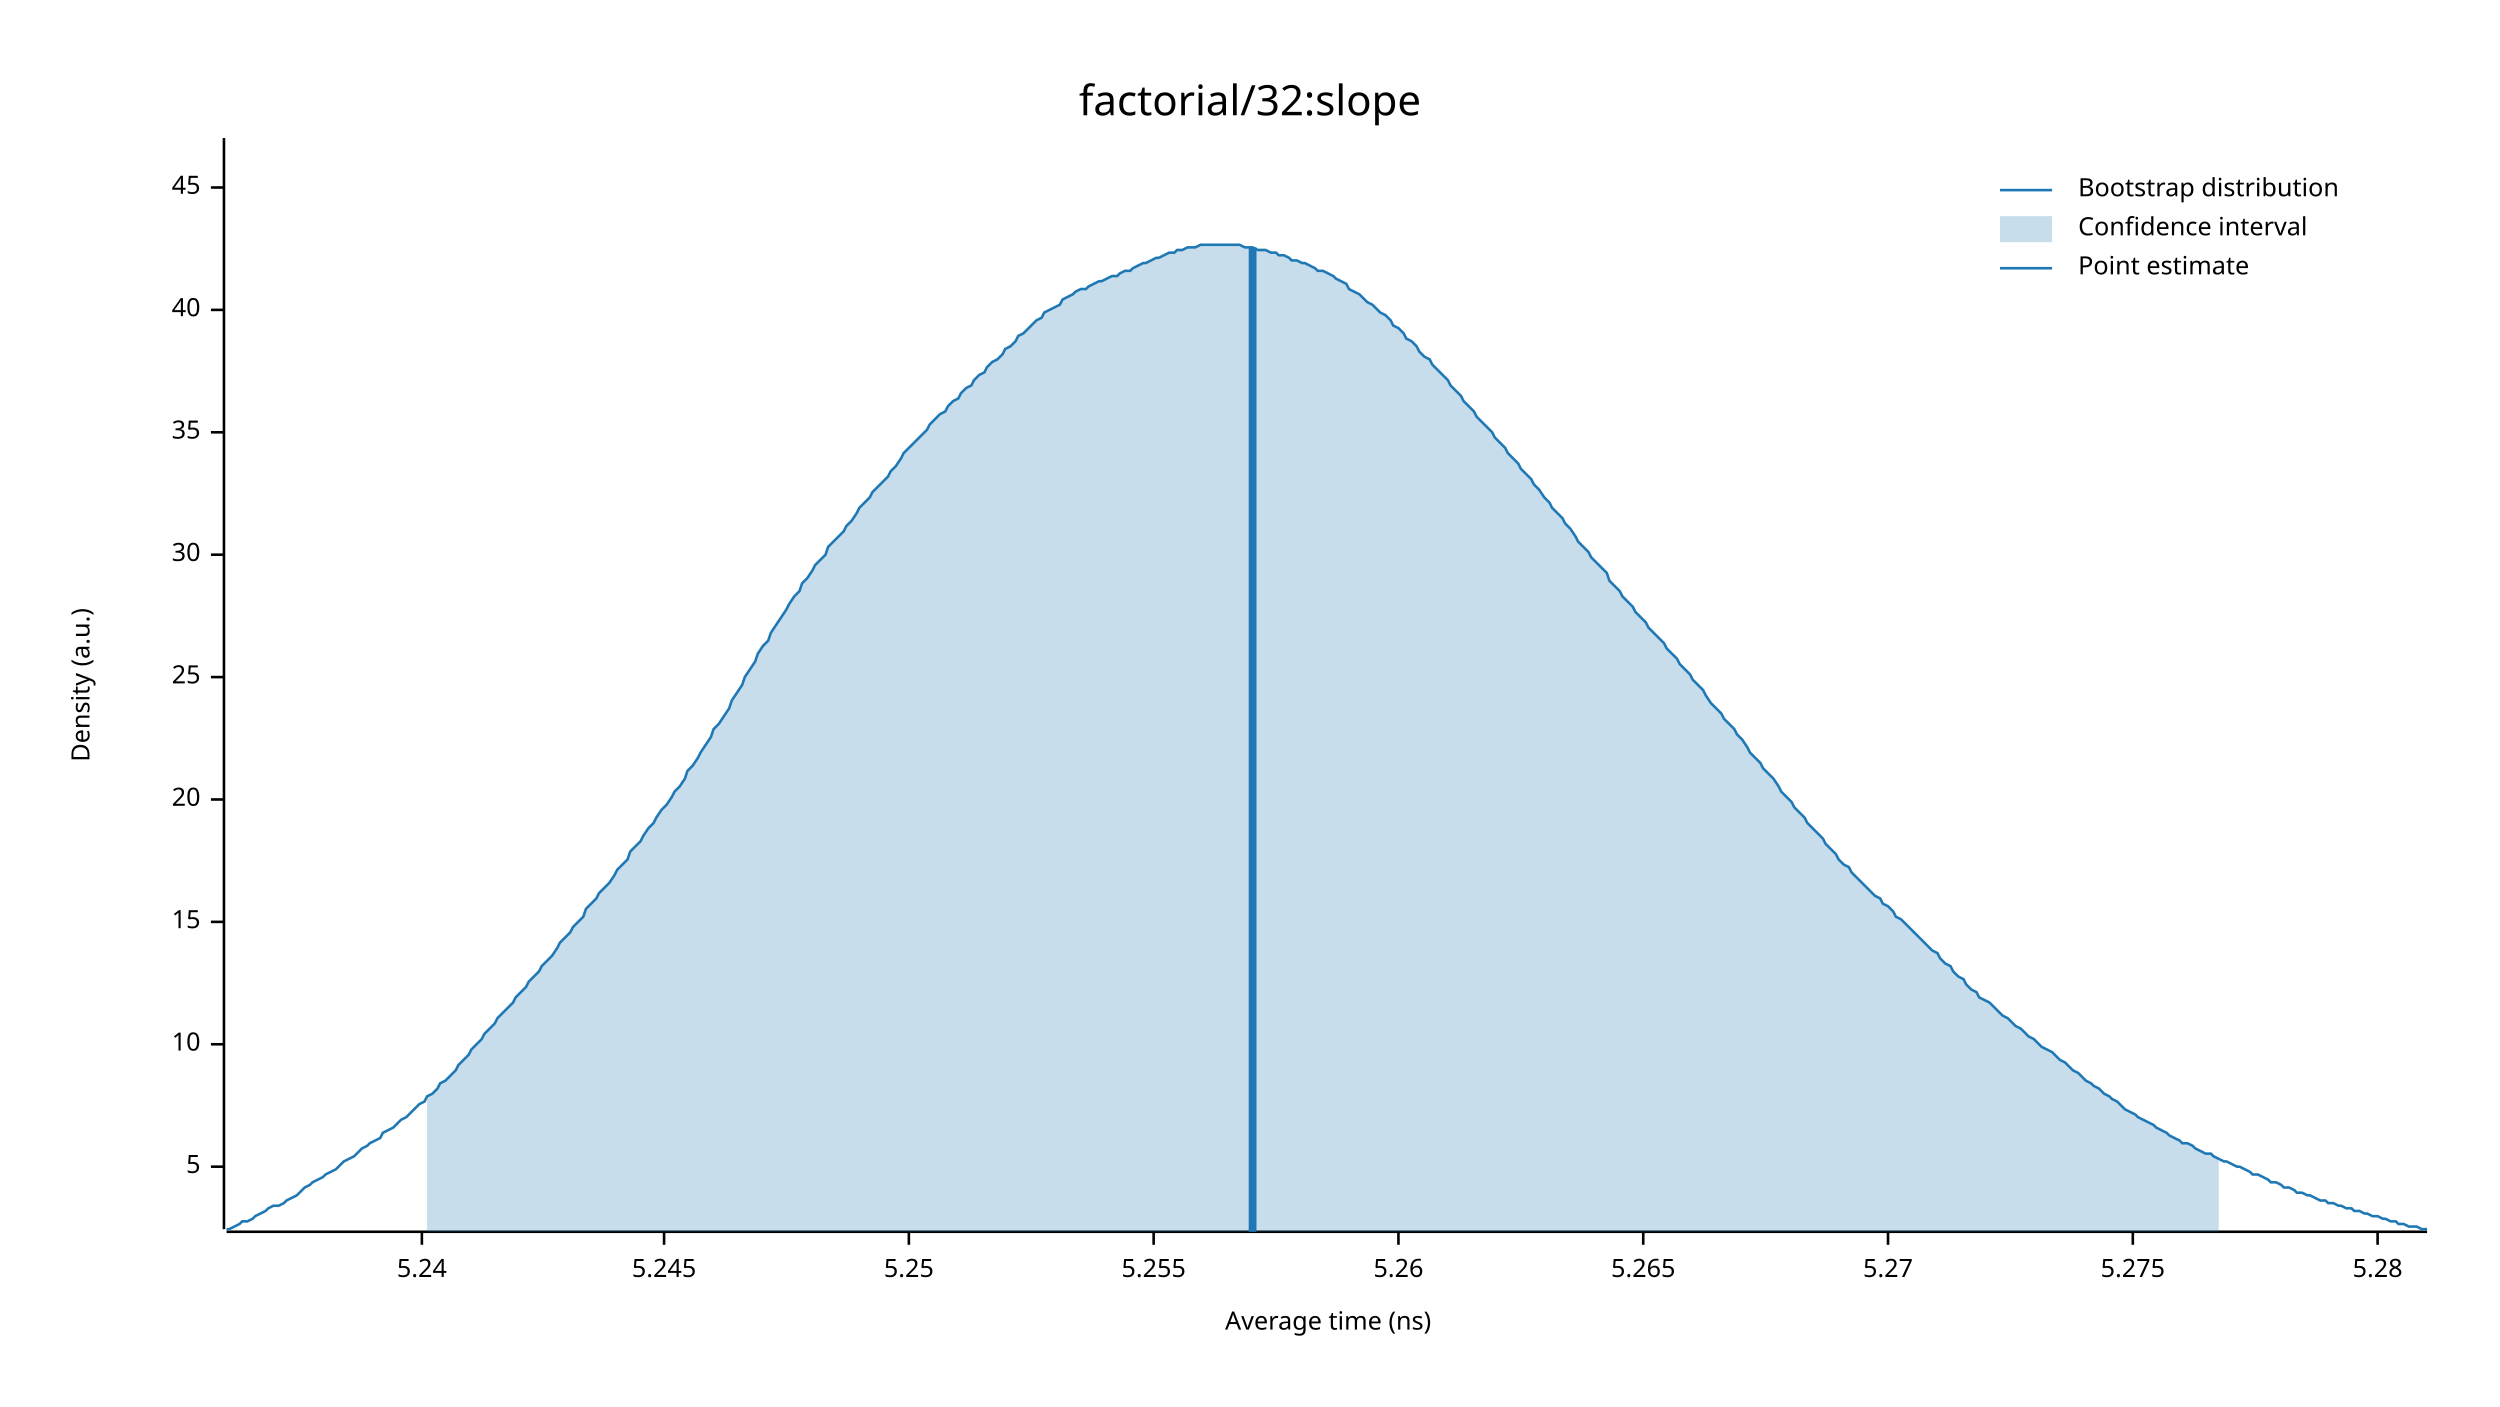
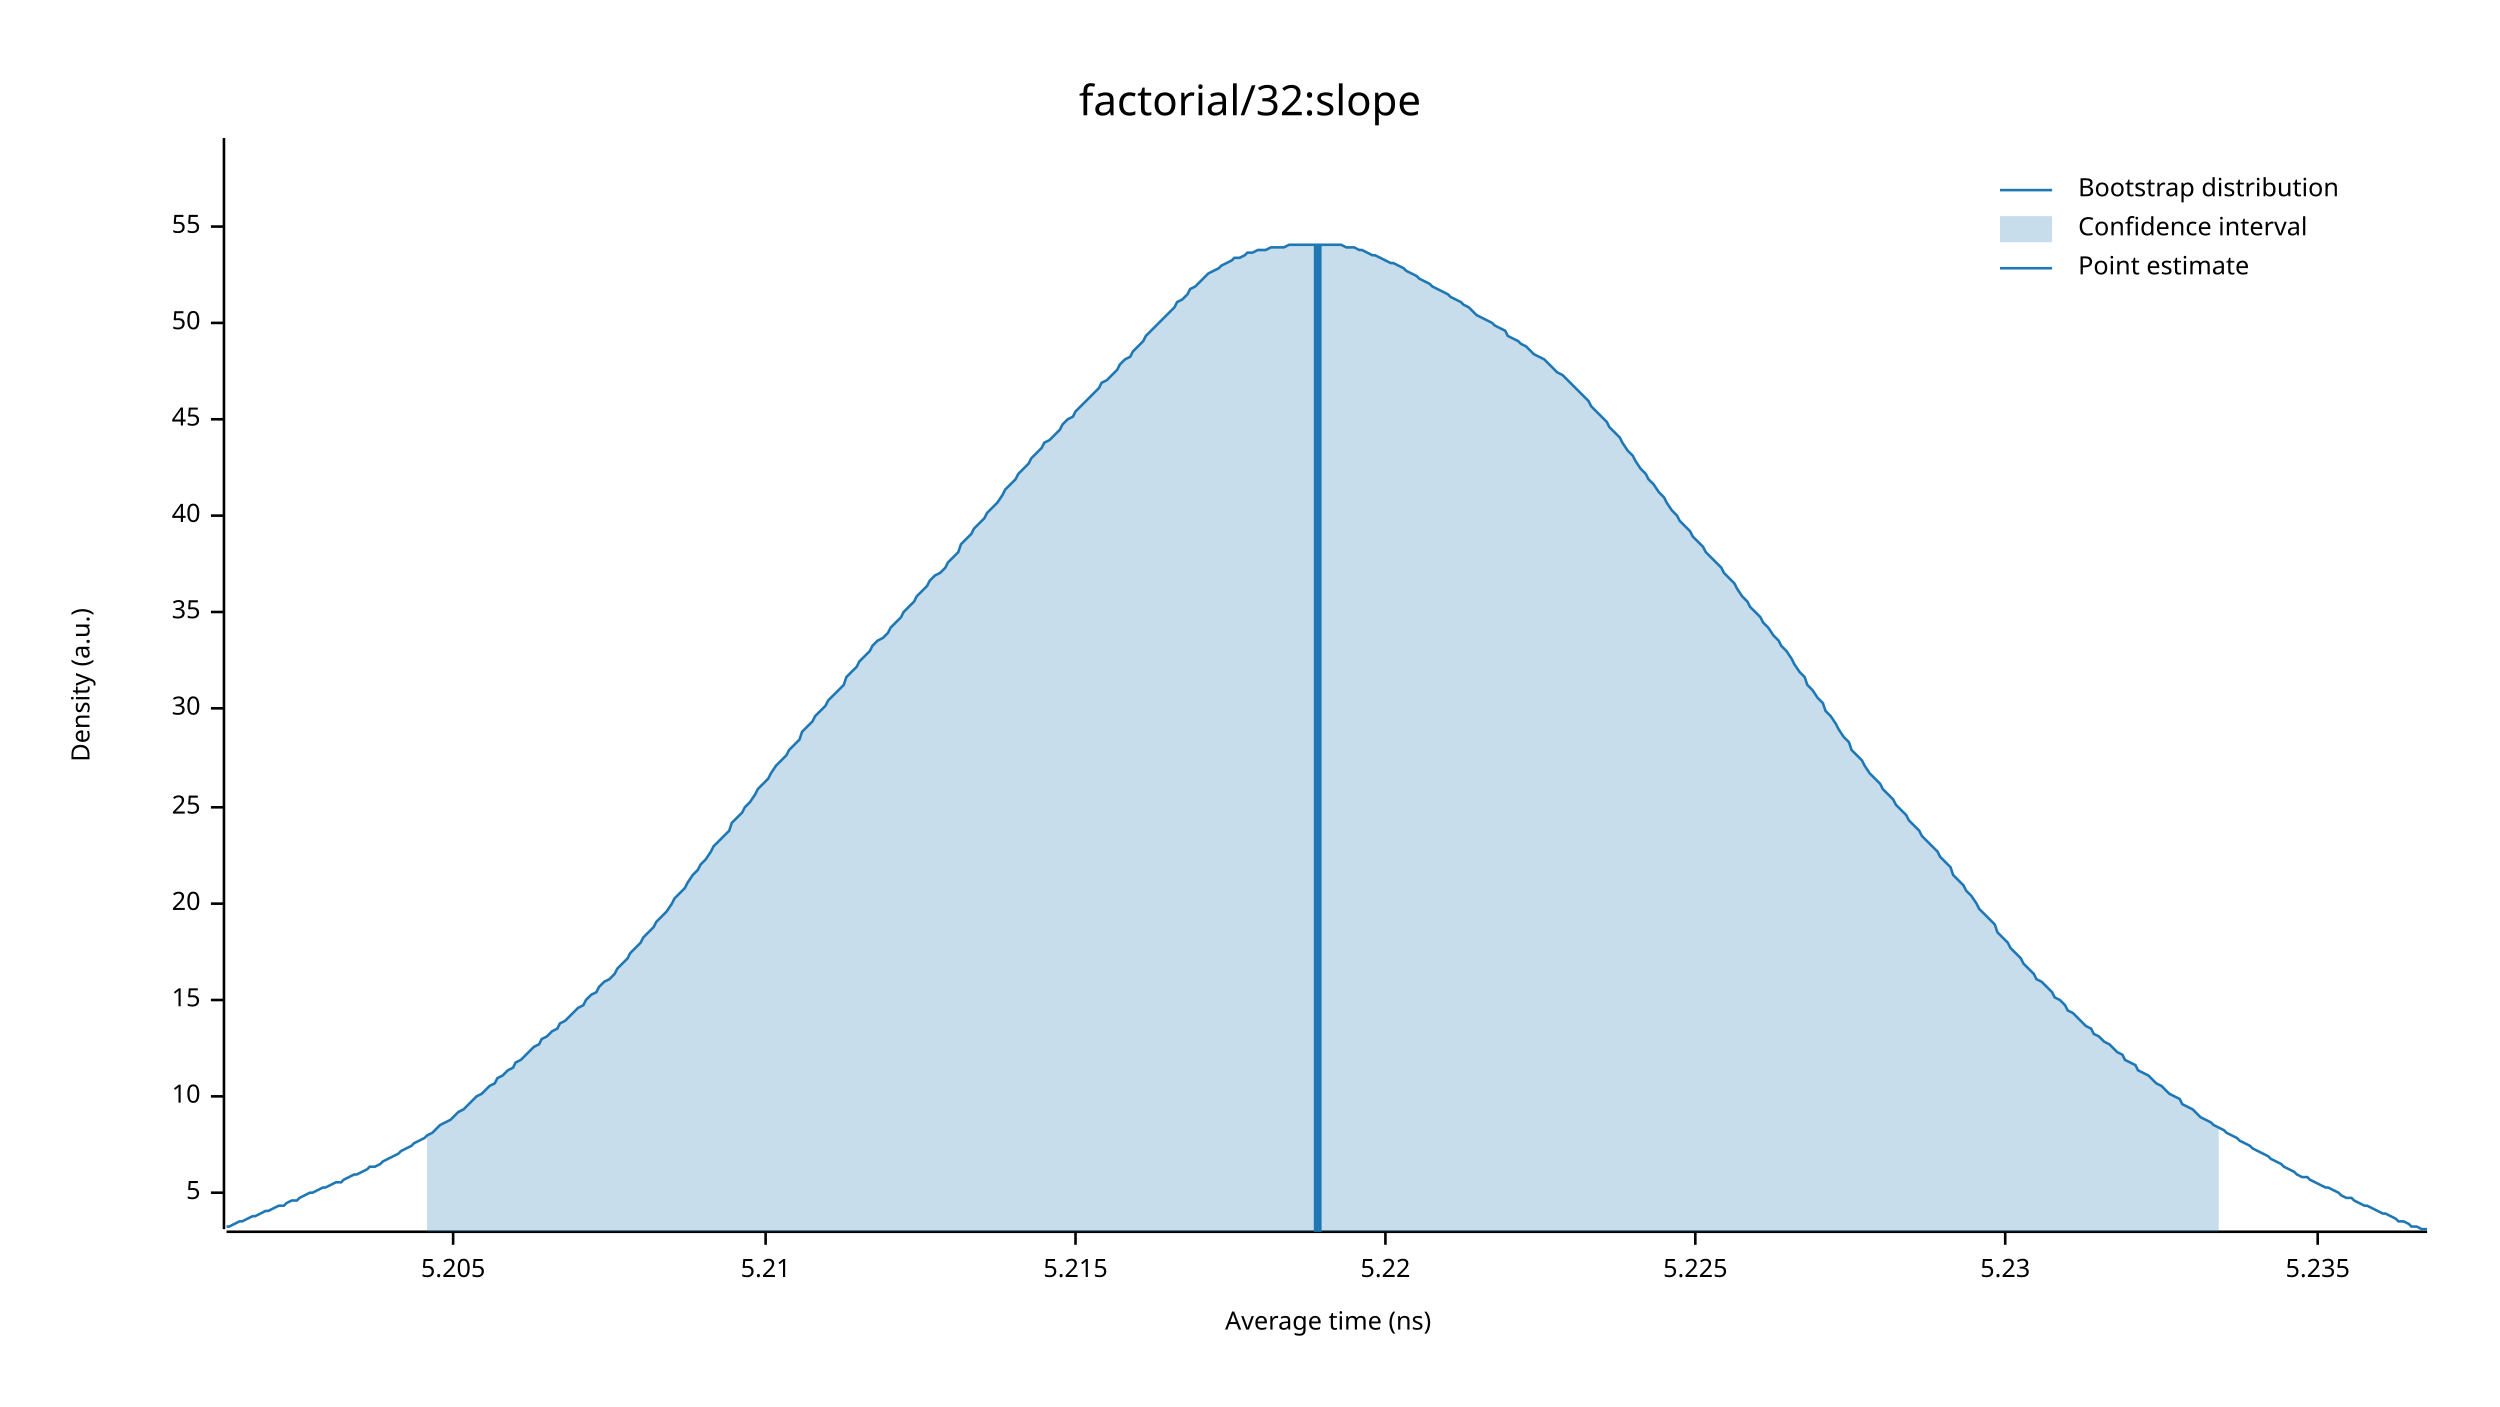
<svg xmlns="http://www.w3.org/2000/svg" width="960" height="540" viewBox="0 0 960 540">
  <text x="480" y="32" dy="0.76em" text-anchor="middle" font-family="sans-serif" font-size="16.129" opacity="1" fill="#000000">
factorial/32:slope
</text>
  <text x="27" y="263" dy="0.76em" text-anchor="middle" font-family="sans-serif" font-size="9.677" opacity="1" fill="#000000" transform="rotate(270, 27, 263)">
Density (a.u.)
</text>
  <text x="510" y="513" dy="-0.5ex" text-anchor="middle" font-family="sans-serif" font-size="9.677" opacity="1" fill="#000000">
Average time (ns)
</text>
  <polyline fill="none" opacity="1" stroke="#000000" stroke-width="1" points="86,53 86,472 " />
-   <text x="77" y="448" dy="0.5ex" text-anchor="end" font-family="sans-serif" font-size="9.677" opacity="1" fill="#000000">
+   <text x="77" y="458" dy="0.5ex" text-anchor="end" font-family="sans-serif" font-size="9.677" opacity="1" fill="#000000">
5
</text>
-   <polyline fill="none" opacity="1" stroke="#000000" stroke-width="1" points="81,448 86,448 " />
-   <text x="77" y="401" dy="0.5ex" text-anchor="end" font-family="sans-serif" font-size="9.677" opacity="1" fill="#000000">
+   <polyline fill="none" opacity="1" stroke="#000000" stroke-width="1" points="81,458 86,458 " />
+   <text x="77" y="421" dy="0.5ex" text-anchor="end" font-family="sans-serif" font-size="9.677" opacity="1" fill="#000000">
10
</text>
-   <polyline fill="none" opacity="1" stroke="#000000" stroke-width="1" points="81,401 86,401 " />
-   <text x="77" y="354" dy="0.5ex" text-anchor="end" font-family="sans-serif" font-size="9.677" opacity="1" fill="#000000">
+   <polyline fill="none" opacity="1" stroke="#000000" stroke-width="1" points="81,421 86,421 " />
+   <text x="77" y="384" dy="0.5ex" text-anchor="end" font-family="sans-serif" font-size="9.677" opacity="1" fill="#000000">
15
</text>
-   <polyline fill="none" opacity="1" stroke="#000000" stroke-width="1" points="81,354 86,354 " />
-   <text x="77" y="307" dy="0.5ex" text-anchor="end" font-family="sans-serif" font-size="9.677" opacity="1" fill="#000000">
+   <polyline fill="none" opacity="1" stroke="#000000" stroke-width="1" points="81,384 86,384 " />
+   <text x="77" y="347" dy="0.5ex" text-anchor="end" font-family="sans-serif" font-size="9.677" opacity="1" fill="#000000">
20
</text>
-   <polyline fill="none" opacity="1" stroke="#000000" stroke-width="1" points="81,307 86,307 " />
-   <text x="77" y="260" dy="0.5ex" text-anchor="end" font-family="sans-serif" font-size="9.677" opacity="1" fill="#000000">
+   <polyline fill="none" opacity="1" stroke="#000000" stroke-width="1" points="81,347 86,347 " />
+   <text x="77" y="310" dy="0.5ex" text-anchor="end" font-family="sans-serif" font-size="9.677" opacity="1" fill="#000000">
25
</text>
-   <polyline fill="none" opacity="1" stroke="#000000" stroke-width="1" points="81,260 86,260 " />
-   <text x="77" y="213" dy="0.5ex" text-anchor="end" font-family="sans-serif" font-size="9.677" opacity="1" fill="#000000">
+   <polyline fill="none" opacity="1" stroke="#000000" stroke-width="1" points="81,310 86,310 " />
+   <text x="77" y="272" dy="0.5ex" text-anchor="end" font-family="sans-serif" font-size="9.677" opacity="1" fill="#000000">
30
</text>
-   <polyline fill="none" opacity="1" stroke="#000000" stroke-width="1" points="81,213 86,213 " />
-   <text x="77" y="166" dy="0.5ex" text-anchor="end" font-family="sans-serif" font-size="9.677" opacity="1" fill="#000000">
+   <polyline fill="none" opacity="1" stroke="#000000" stroke-width="1" points="81,272 86,272 " />
+   <text x="77" y="235" dy="0.5ex" text-anchor="end" font-family="sans-serif" font-size="9.677" opacity="1" fill="#000000">
35
</text>
-   <polyline fill="none" opacity="1" stroke="#000000" stroke-width="1" points="81,166 86,166 " />
-   <text x="77" y="119" dy="0.5ex" text-anchor="end" font-family="sans-serif" font-size="9.677" opacity="1" fill="#000000">
+   <polyline fill="none" opacity="1" stroke="#000000" stroke-width="1" points="81,235 86,235 " />
+   <text x="77" y="198" dy="0.5ex" text-anchor="end" font-family="sans-serif" font-size="9.677" opacity="1" fill="#000000">
40
</text>
-   <polyline fill="none" opacity="1" stroke="#000000" stroke-width="1" points="81,119 86,119 " />
-   <text x="77" y="72" dy="0.5ex" text-anchor="end" font-family="sans-serif" font-size="9.677" opacity="1" fill="#000000">
+   <polyline fill="none" opacity="1" stroke="#000000" stroke-width="1" points="81,198 86,198 " />
+   <text x="77" y="161" dy="0.5ex" text-anchor="end" font-family="sans-serif" font-size="9.677" opacity="1" fill="#000000">
45
</text>
-   <polyline fill="none" opacity="1" stroke="#000000" stroke-width="1" points="81,72 86,72 " />
+   <polyline fill="none" opacity="1" stroke="#000000" stroke-width="1" points="81,161 86,161 " />
+   <text x="77" y="124" dy="0.5ex" text-anchor="end" font-family="sans-serif" font-size="9.677" opacity="1" fill="#000000">
+ 50
+ </text>
+   <polyline fill="none" opacity="1" stroke="#000000" stroke-width="1" points="81,124 86,124 " />
+   <text x="77" y="87" dy="0.5ex" text-anchor="end" font-family="sans-serif" font-size="9.677" opacity="1" fill="#000000">
+ 55
+ </text>
+   <polyline fill="none" opacity="1" stroke="#000000" stroke-width="1" points="81,87 86,87 " />
  <polyline fill="none" opacity="1" stroke="#000000" stroke-width="1" points="87,473 932,473 " />
-   <text x="162" y="483" dy="0.76em" text-anchor="middle" font-family="sans-serif" font-size="9.677" opacity="1" fill="#000000">
- 5.24
+   <text x="174" y="483" dy="0.76em" text-anchor="middle" font-family="sans-serif" font-size="9.677" opacity="1" fill="#000000">
+ 5.205
</text>
-   <polyline fill="none" opacity="1" stroke="#000000" stroke-width="1" points="162,473 162,478 " />
-   <text x="255" y="483" dy="0.76em" text-anchor="middle" font-family="sans-serif" font-size="9.677" opacity="1" fill="#000000">
- 5.245
+   <polyline fill="none" opacity="1" stroke="#000000" stroke-width="1" points="174,473 174,478 " />
+   <text x="294" y="483" dy="0.76em" text-anchor="middle" font-family="sans-serif" font-size="9.677" opacity="1" fill="#000000">
+ 5.21
</text>
-   <polyline fill="none" opacity="1" stroke="#000000" stroke-width="1" points="255,473 255,478 " />
-   <text x="349" y="483" dy="0.76em" text-anchor="middle" font-family="sans-serif" font-size="9.677" opacity="1" fill="#000000">
- 5.25
+   <polyline fill="none" opacity="1" stroke="#000000" stroke-width="1" points="294,473 294,478 " />
+   <text x="413" y="483" dy="0.76em" text-anchor="middle" font-family="sans-serif" font-size="9.677" opacity="1" fill="#000000">
+ 5.215
</text>
-   <polyline fill="none" opacity="1" stroke="#000000" stroke-width="1" points="349,473 349,478 " />
-   <text x="443" y="483" dy="0.76em" text-anchor="middle" font-family="sans-serif" font-size="9.677" opacity="1" fill="#000000">
- 5.255
+   <polyline fill="none" opacity="1" stroke="#000000" stroke-width="1" points="413,473 413,478 " />
+   <text x="532" y="483" dy="0.76em" text-anchor="middle" font-family="sans-serif" font-size="9.677" opacity="1" fill="#000000">
+ 5.22
</text>
-   <polyline fill="none" opacity="1" stroke="#000000" stroke-width="1" points="443,473 443,478 " />
-   <text x="537" y="483" dy="0.76em" text-anchor="middle" font-family="sans-serif" font-size="9.677" opacity="1" fill="#000000">
- 5.26
+   <polyline fill="none" opacity="1" stroke="#000000" stroke-width="1" points="532,473 532,478 " />
+   <text x="651" y="483" dy="0.76em" text-anchor="middle" font-family="sans-serif" font-size="9.677" opacity="1" fill="#000000">
+ 5.225
</text>
-   <polyline fill="none" opacity="1" stroke="#000000" stroke-width="1" points="537,473 537,478 " />
-   <text x="631" y="483" dy="0.76em" text-anchor="middle" font-family="sans-serif" font-size="9.677" opacity="1" fill="#000000">
- 5.265
+   <polyline fill="none" opacity="1" stroke="#000000" stroke-width="1" points="651,473 651,478 " />
+   <text x="770" y="483" dy="0.76em" text-anchor="middle" font-family="sans-serif" font-size="9.677" opacity="1" fill="#000000">
+ 5.23
</text>
-   <polyline fill="none" opacity="1" stroke="#000000" stroke-width="1" points="631,473 631,478 " />
-   <text x="725" y="483" dy="0.76em" text-anchor="middle" font-family="sans-serif" font-size="9.677" opacity="1" fill="#000000">
- 5.27
+   <polyline fill="none" opacity="1" stroke="#000000" stroke-width="1" points="770,473 770,478 " />
+   <text x="890" y="483" dy="0.76em" text-anchor="middle" font-family="sans-serif" font-size="9.677" opacity="1" fill="#000000">
+ 5.235
</text>
-   <polyline fill="none" opacity="1" stroke="#000000" stroke-width="1" points="725,473 725,478 " />
-   <text x="819" y="483" dy="0.76em" text-anchor="middle" font-family="sans-serif" font-size="9.677" opacity="1" fill="#000000">
- 5.275
- </text>
-   <polyline fill="none" opacity="1" stroke="#000000" stroke-width="1" points="819,473 819,478 " />
-   <text x="913" y="483" dy="0.76em" text-anchor="middle" font-family="sans-serif" font-size="9.677" opacity="1" fill="#000000">
- 5.28
- </text>
-   <polyline fill="none" opacity="1" stroke="#000000" stroke-width="1" points="913,473 913,478 " />
-   <polyline fill="none" opacity="1" stroke="#1F78B4" stroke-width="1" points="87,472 88,472 90,471 92,470 93,469 95,469 97,468 98,467 100,466 102,465 103,464 105,463 107,463 109,462 110,461 112,460 114,459 115,458 117,456 119,455 120,454 122,453 124,452 125,451 127,450 129,449 131,447 132,446 134,445 136,444 137,443 139,441 141,440 142,439 144,438 146,437 147,435 149,434 151,433 153,431 154,430 156,429 158,427 159,426 161,424 163,423 164,421 166,420 168,418 169,416 171,415 173,413 175,411 176,409 178,407 180,405 181,403 183,401 185,399 186,397 188,395 190,393 191,391 193,389 195,387 197,385 198,383 200,381 202,379 203,377 205,375 207,373 208,371 210,369 212,367 214,364 215,362 217,360 219,358 220,356 222,354 224,352 225,349 227,347 229,345 230,343 232,341 234,339 236,336 237,334 239,332 241,330 242,327 244,325 246,323 247,321 249,318 251,316 252,314 254,311 256,309 258,306 259,304 261,302 263,299 264,296 266,294 268,291 269,289 271,286 273,283 274,280 276,278 278,275 280,272 281,269 283,266 285,263 286,260 288,257 290,254 291,251 293,248 295,246 296,243 298,240 300,237 302,234 303,232 305,229 307,227 308,224 310,222 312,219 313,217 315,215 317,213 318,210 320,208 322,206 324,204 325,202 327,200 329,197 330,195 332,193 334,191 335,189 337,187 339,185 341,183 342,181 344,179 346,176 347,174 349,172 351,170 352,169 354,167 356,165 357,163 359,161 361,159 363,158 364,156 366,154 368,153 369,151 371,149 373,148 374,146 376,144 378,143 379,141 381,139 383,138 385,136 386,134 388,133 390,131 391,129 393,128 395,126 396,125 398,123 400,122 401,120 403,119 405,118 407,117 408,115 410,114 412,113 413,112 415,111 417,111 418,110 420,109 422,108 423,108 425,107 427,106 429,106 430,105 432,104 434,104 435,103 437,102 439,101 440,101 442,100 444,99 445,99 447,98 449,97 451,97 452,96 454,96 456,95 457,95 459,95 461,94 462,94 464,94 466,94 468,94 469,94 471,94 473,94 474,94 476,94 478,95 479,95 481,95 483,96 484,96 486,96 488,97 490,97 491,98 493,98 495,99 496,100 498,100 500,101 501,101 503,102 505,103 506,104 508,104 510,105 512,106 513,107 515,108 517,109 518,111 520,112 522,113 523,114 525,116 527,117 528,118 530,120 532,121 534,123 535,125 537,126 539,128 540,130 542,131 544,133 545,135 547,137 549,138 550,140 552,142 554,144 556,146 557,148 559,150 561,152 562,154 564,156 566,158 567,160 569,162 571,164 573,166 574,168 576,170 578,172 579,174 581,176 583,178 584,180 586,182 588,184 589,186 591,188 593,191 595,193 596,195 598,197 600,199 601,201 603,203 605,206 606,208 608,210 610,212 611,214 613,216 615,218 617,220 618,223 620,225 622,227 623,229 625,231 627,233 628,235 630,237 632,239 633,241 635,243 637,245 639,247 640,249 642,251 644,253 645,255 647,257 649,259 650,261 652,263 654,265 655,267 657,270 659,272 661,274 662,276 664,278 666,280 667,282 669,284 671,287 672,289 674,291 676,293 677,295 679,297 681,299 683,302 684,304 686,306 688,308 689,310 691,312 693,314 694,316 696,318 698,320 700,322 701,324 703,326 705,328 706,330 708,332 710,333 711,335 713,337 715,339 716,340 718,342 720,344 722,345 723,347 725,348 727,350 728,352 730,353 732,355 733,356 735,358 737,360 738,361 740,363 742,365 744,366 745,368 747,370 749,371 750,373 752,375 754,376 755,378 757,380 759,381 760,383 762,384 764,385 766,387 767,388 769,390 771,391 772,392 774,394 776,395 777,396 779,398 781,399 782,400 784,402 786,403 788,404 789,405 791,407 793,408 794,409 796,411 798,412 799,413 801,415 803,416 804,417 806,418 808,420 810,421 811,422 813,423 815,425 816,426 818,427 820,428 821,429 823,430 825,431 827,432 828,433 830,434 832,435 833,436 835,437 837,438 838,439 840,439 842,440 843,441 845,442 847,443 849,443 850,444 852,445 854,446 855,446 857,447 859,448 860,448 862,449 864,450 865,451 867,451 869,452 871,453 872,454 874,454 876,455 877,456 879,456 881,457 882,458 884,458 886,459 887,459 889,460 891,461 893,461 894,462 896,462 898,463 899,463 901,464 903,464 904,465 906,465 908,466 909,466 911,467 913,467 915,468 916,468 918,469 920,469 921,470 923,470 925,471 926,471 928,471 930,472 932,472 " />
-   <polygon opacity="0.25" fill="#1F78B4" points="164,421 166,420 168,418 169,416 171,415 173,413 175,411 176,409 178,407 180,405 181,403 183,401 185,399 186,397 188,395 190,393 191,391 193,389 195,387 197,385 198,383 200,381 202,379 203,377 205,375 207,373 208,371 210,369 212,367 214,364 215,362 217,360 219,358 220,356 222,354 224,352 225,349 227,347 229,345 230,343 232,341 234,339 236,336 237,334 239,332 241,330 242,327 244,325 246,323 247,321 249,318 251,316 252,314 254,311 256,309 258,306 259,304 261,302 263,299 264,296 266,294 268,291 269,289 271,286 273,283 274,280 276,278 278,275 280,272 281,269 283,266 285,263 286,260 288,257 290,254 291,251 293,248 295,246 296,243 298,240 300,237 302,234 303,232 305,229 307,227 308,224 310,222 312,219 313,217 315,215 317,213 318,210 320,208 322,206 324,204 325,202 327,200 329,197 330,195 332,193 334,191 335,189 337,187 339,185 341,183 342,181 344,179 346,176 347,174 349,172 351,170 352,169 354,167 356,165 357,163 359,161 361,159 363,158 364,156 366,154 368,153 369,151 371,149 373,148 374,146 376,144 378,143 379,141 381,139 383,138 385,136 386,134 388,133 390,131 391,129 393,128 395,126 396,125 398,123 400,122 401,120 403,119 405,118 407,117 408,115 410,114 412,113 413,112 415,111 417,111 418,110 420,109 422,108 423,108 425,107 427,106 429,106 430,105 432,104 434,104 435,103 437,102 439,101 440,101 442,100 444,99 445,99 447,98 449,97 451,97 452,96 454,96 456,95 457,95 459,95 461,94 462,94 464,94 466,94 468,94 469,94 471,94 473,94 474,94 476,94 478,95 479,95 481,95 483,96 484,96 486,96 488,97 490,97 491,98 493,98 495,99 496,100 498,100 500,101 501,101 503,102 505,103 506,104 508,104 510,105 512,106 513,107 515,108 517,109 518,111 520,112 522,113 523,114 525,116 527,117 528,118 530,120 532,121 534,123 535,125 537,126 539,128 540,130 542,131 544,133 545,135 547,137 549,138 550,140 552,142 554,144 556,146 557,148 559,150 561,152 562,154 564,156 566,158 567,160 569,162 571,164 573,166 574,168 576,170 578,172 579,174 581,176 583,178 584,180 586,182 588,184 589,186 591,188 593,191 595,193 596,195 598,197 600,199 601,201 603,203 605,206 606,208 608,210 610,212 611,214 613,216 615,218 617,220 618,223 620,225 622,227 623,229 625,231 627,233 628,235 630,237 632,239 633,241 635,243 637,245 639,247 640,249 642,251 644,253 645,255 647,257 649,259 650,261 652,263 654,265 655,267 657,270 659,272 661,274 662,276 664,278 666,280 667,282 669,284 671,287 672,289 674,291 676,293 677,295 679,297 681,299 683,302 684,304 686,306 688,308 689,310 691,312 693,314 694,316 696,318 698,320 700,322 701,324 703,326 705,328 706,330 708,332 710,333 711,335 713,337 715,339 716,340 718,342 720,344 722,345 723,347 725,348 727,350 728,352 730,353 732,355 733,356 735,358 737,360 738,361 740,363 742,365 744,366 745,368 747,370 749,371 750,373 752,375 754,376 755,378 757,380 759,381 760,383 762,384 764,385 766,387 767,388 769,390 771,391 772,392 774,394 776,395 777,396 779,398 781,399 782,400 784,402 786,403 788,404 789,405 791,407 793,408 794,409 796,411 798,412 799,413 801,415 803,416 804,417 806,418 808,420 810,421 811,422 813,423 815,425 816,426 818,427 820,428 821,429 823,430 825,431 827,432 828,433 830,434 832,435 833,436 835,437 837,438 838,439 840,439 842,440 843,441 845,442 847,443 849,443 850,444 852,445 852,473 164,473 " />
-   <polyline fill="none" opacity="1" stroke="#1F78B4" stroke-width="3" points="481,473 481,95 " />
+   <polyline fill="none" opacity="1" stroke="#000000" stroke-width="1" points="890,473 890,478 " />
+   <polyline fill="none" opacity="1" stroke="#1F78B4" stroke-width="1" points="87,471 88,471 90,470 92,469 93,469 95,468 97,467 98,467 100,466 102,465 103,465 105,464 107,463 109,463 110,462 112,461 114,461 115,460 117,459 119,458 120,458 122,457 124,456 125,456 127,455 129,454 131,454 132,453 134,452 136,451 137,451 139,450 141,449 142,448 144,448 146,447 147,446 149,445 151,444 153,443 154,442 156,441 158,440 159,439 161,438 163,437 164,436 166,435 168,433 169,432 171,431 173,430 175,428 176,427 178,426 180,424 181,423 183,421 185,420 186,419 188,417 190,416 191,414 193,413 195,411 197,410 198,408 200,407 202,405 203,404 205,402 207,401 208,399 210,398 212,396 214,395 215,393 217,392 219,390 220,389 222,387 224,386 225,384 227,382 229,381 230,379 232,377 234,376 236,374 237,372 239,370 241,368 242,366 244,364 246,362 247,360 249,358 251,356 252,354 254,352 256,350 258,347 259,345 261,343 263,341 264,339 266,336 268,334 269,332 271,330 273,327 274,325 276,323 278,321 280,319 281,316 283,314 285,312 286,310 288,308 290,305 291,303 293,301 295,299 296,297 298,294 300,292 302,290 303,288 305,286 307,284 308,281 310,279 312,277 313,275 315,273 317,271 318,269 320,267 322,265 324,263 325,260 327,258 329,256 330,254 332,252 334,250 335,248 337,246 339,245 341,243 342,241 344,239 346,237 347,235 349,233 351,231 352,229 354,227 356,225 357,223 359,221 361,220 363,218 364,216 366,214 368,212 369,209 371,207 373,205 374,203 376,201 378,199 379,197 381,195 383,193 385,190 386,188 388,186 390,184 391,182 393,180 395,178 396,176 398,174 400,172 401,170 403,169 405,167 407,165 408,163 410,161 412,160 413,158 415,156 417,154 418,153 420,151 422,149 423,147 425,146 427,144 429,142 430,140 432,138 434,137 435,135 437,133 439,131 440,129 442,127 444,125 445,124 447,122 449,120 451,118 452,116 454,115 456,113 457,111 459,110 461,108 462,107 464,105 466,104 468,103 469,102 471,101 473,100 474,99 476,99 478,98 479,97 481,97 483,96 484,96 486,96 488,95 490,95 491,95 493,95 495,94 496,94 498,94 500,94 501,94 503,94 505,94 506,94 508,94 510,94 512,94 513,94 515,94 517,95 518,95 520,95 522,96 523,96 525,97 527,98 528,98 530,99 532,100 534,101 535,101 537,102 539,103 540,104 542,105 544,106 545,107 547,108 549,109 550,110 552,111 554,112 556,113 557,114 559,115 561,116 562,117 564,118 566,120 567,121 569,122 571,123 573,124 574,125 576,126 578,127 579,129 581,130 583,131 584,132 586,133 588,135 589,136 591,137 593,138 595,140 596,141 598,143 600,144 601,145 603,147 605,149 606,150 608,152 610,154 611,156 613,158 615,160 617,162 618,164 620,166 622,168 623,170 625,173 627,175 628,177 630,180 632,182 633,184 635,186 637,189 639,191 640,193 642,196 644,198 645,200 647,202 649,204 650,206 652,208 654,210 655,212 657,214 659,216 661,218 662,220 664,222 666,224 667,226 669,229 671,231 672,233 674,235 676,237 677,239 679,241 681,244 683,246 684,248 686,250 688,253 689,255 691,258 693,260 694,263 696,265 698,268 700,270 701,273 703,275 705,278 706,280 708,283 710,285 711,288 713,290 715,292 716,294 718,297 720,299 722,301 723,303 725,305 727,307 728,309 730,311 732,313 733,315 735,317 737,319 738,321 740,323 742,325 744,327 745,329 747,331 749,333 750,336 752,338 754,340 755,342 757,344 759,347 760,349 762,351 764,353 766,355 767,358 769,360 771,362 772,364 774,366 776,368 777,370 779,372 781,374 782,376 784,377 786,379 788,381 789,383 791,384 793,386 794,388 796,389 798,391 799,392 801,394 803,395 804,397 806,398 808,400 810,401 811,402 813,404 815,405 816,407 818,408 820,409 821,411 823,412 825,413 827,415 828,416 830,417 832,419 833,420 835,421 837,422 838,424 840,425 842,426 843,427 845,429 847,430 849,431 850,432 852,433 854,434 855,435 857,436 859,437 860,438 862,439 864,440 865,441 867,442 869,443 871,444 872,445 874,446 876,447 877,448 879,449 881,450 882,451 884,452 886,452 887,453 889,454 891,455 893,456 894,456 896,457 898,458 899,459 901,460 903,460 904,461 906,462 908,463 909,463 911,464 913,465 915,466 916,466 918,467 920,468 921,469 923,469 925,470 926,471 928,471 930,472 932,472 " />
+   <polygon opacity="0.25" fill="#1F78B4" points="164,436 166,435 168,433 169,432 171,431 173,430 175,428 176,427 178,426 180,424 181,423 183,421 185,420 186,419 188,417 190,416 191,414 193,413 195,411 197,410 198,408 200,407 202,405 203,404 205,402 207,401 208,399 210,398 212,396 214,395 215,393 217,392 219,390 220,389 222,387 224,386 225,384 227,382 229,381 230,379 232,377 234,376 236,374 237,372 239,370 241,368 242,366 244,364 246,362 247,360 249,358 251,356 252,354 254,352 256,350 258,347 259,345 261,343 263,341 264,339 266,336 268,334 269,332 271,330 273,327 274,325 276,323 278,321 280,319 281,316 283,314 285,312 286,310 288,308 290,305 291,303 293,301 295,299 296,297 298,294 300,292 302,290 303,288 305,286 307,284 308,281 310,279 312,277 313,275 315,273 317,271 318,269 320,267 322,265 324,263 325,260 327,258 329,256 330,254 332,252 334,250 335,248 337,246 339,245 341,243 342,241 344,239 346,237 347,235 349,233 351,231 352,229 354,227 356,225 357,223 359,221 361,220 363,218 364,216 366,214 368,212 369,209 371,207 373,205 374,203 376,201 378,199 379,197 381,195 383,193 385,190 386,188 388,186 390,184 391,182 393,180 395,178 396,176 398,174 400,172 401,170 403,169 405,167 407,165 408,163 410,161 412,160 413,158 415,156 417,154 418,153 420,151 422,149 423,147 425,146 427,144 429,142 430,140 432,138 434,137 435,135 437,133 439,131 440,129 442,127 444,125 445,124 447,122 449,120 451,118 452,116 454,115 456,113 457,111 459,110 461,108 462,107 464,105 466,104 468,103 469,102 471,101 473,100 474,99 476,99 478,98 479,97 481,97 483,96 484,96 486,96 488,95 490,95 491,95 493,95 495,94 496,94 498,94 500,94 501,94 503,94 505,94 506,94 508,94 510,94 512,94 513,94 515,94 517,95 518,95 520,95 522,96 523,96 525,97 527,98 528,98 530,99 532,100 534,101 535,101 537,102 539,103 540,104 542,105 544,106 545,107 547,108 549,109 550,110 552,111 554,112 556,113 557,114 559,115 561,116 562,117 564,118 566,120 567,121 569,122 571,123 573,124 574,125 576,126 578,127 579,129 581,130 583,131 584,132 586,133 588,135 589,136 591,137 593,138 595,140 596,141 598,143 600,144 601,145 603,147 605,149 606,150 608,152 610,154 611,156 613,158 615,160 617,162 618,164 620,166 622,168 623,170 625,173 627,175 628,177 630,180 632,182 633,184 635,186 637,189 639,191 640,193 642,196 644,198 645,200 647,202 649,204 650,206 652,208 654,210 655,212 657,214 659,216 661,218 662,220 664,222 666,224 667,226 669,229 671,231 672,233 674,235 676,237 677,239 679,241 681,244 683,246 684,248 686,250 688,253 689,255 691,258 693,260 694,263 696,265 698,268 700,270 701,273 703,275 705,278 706,280 708,283 710,285 711,288 713,290 715,292 716,294 718,297 720,299 722,301 723,303 725,305 727,307 728,309 730,311 732,313 733,315 735,317 737,319 738,321 740,323 742,325 744,327 745,329 747,331 749,333 750,336 752,338 754,340 755,342 757,344 759,347 760,349 762,351 764,353 766,355 767,358 769,360 771,362 772,364 774,366 776,368 777,370 779,372 781,374 782,376 784,377 786,379 788,381 789,383 791,384 793,386 794,388 796,389 798,391 799,392 801,394 803,395 804,397 806,398 808,400 810,401 811,402 813,404 815,405 816,407 818,408 820,409 821,411 823,412 825,413 827,415 828,416 830,417 832,419 833,420 835,421 837,422 838,424 840,425 842,426 843,427 845,429 847,430 849,431 850,432 852,433 852,473 164,473 " />
+   <polyline fill="none" opacity="1" stroke="#1F78B4" stroke-width="3" points="506,473 506,94 " />
  <text x="798" y="68" dy="0.76em" text-anchor="start" font-family="sans-serif" font-size="9.677" opacity="1" fill="#000000">
Bootstrap distribution
</text>
  <text x="798" y="83" dy="0.76em" text-anchor="start" font-family="sans-serif" font-size="9.677" opacity="1" fill="#000000">
Confidence interval
</text>
  <text x="798" y="98" dy="0.76em" text-anchor="start" font-family="sans-serif" font-size="9.677" opacity="1" fill="#000000">
Point estimate
</text>
  <polyline fill="none" opacity="1" stroke="#1F78B4" stroke-width="1" points="768,73 788,73 " />
  <rect x="768" y="83" width="20" height="10" opacity="0.25" fill="#1F78B4" stroke="none" />
  <polyline fill="none" opacity="1" stroke="#1F78B4" stroke-width="1" points="768,103 788,103 " />
</svg>
